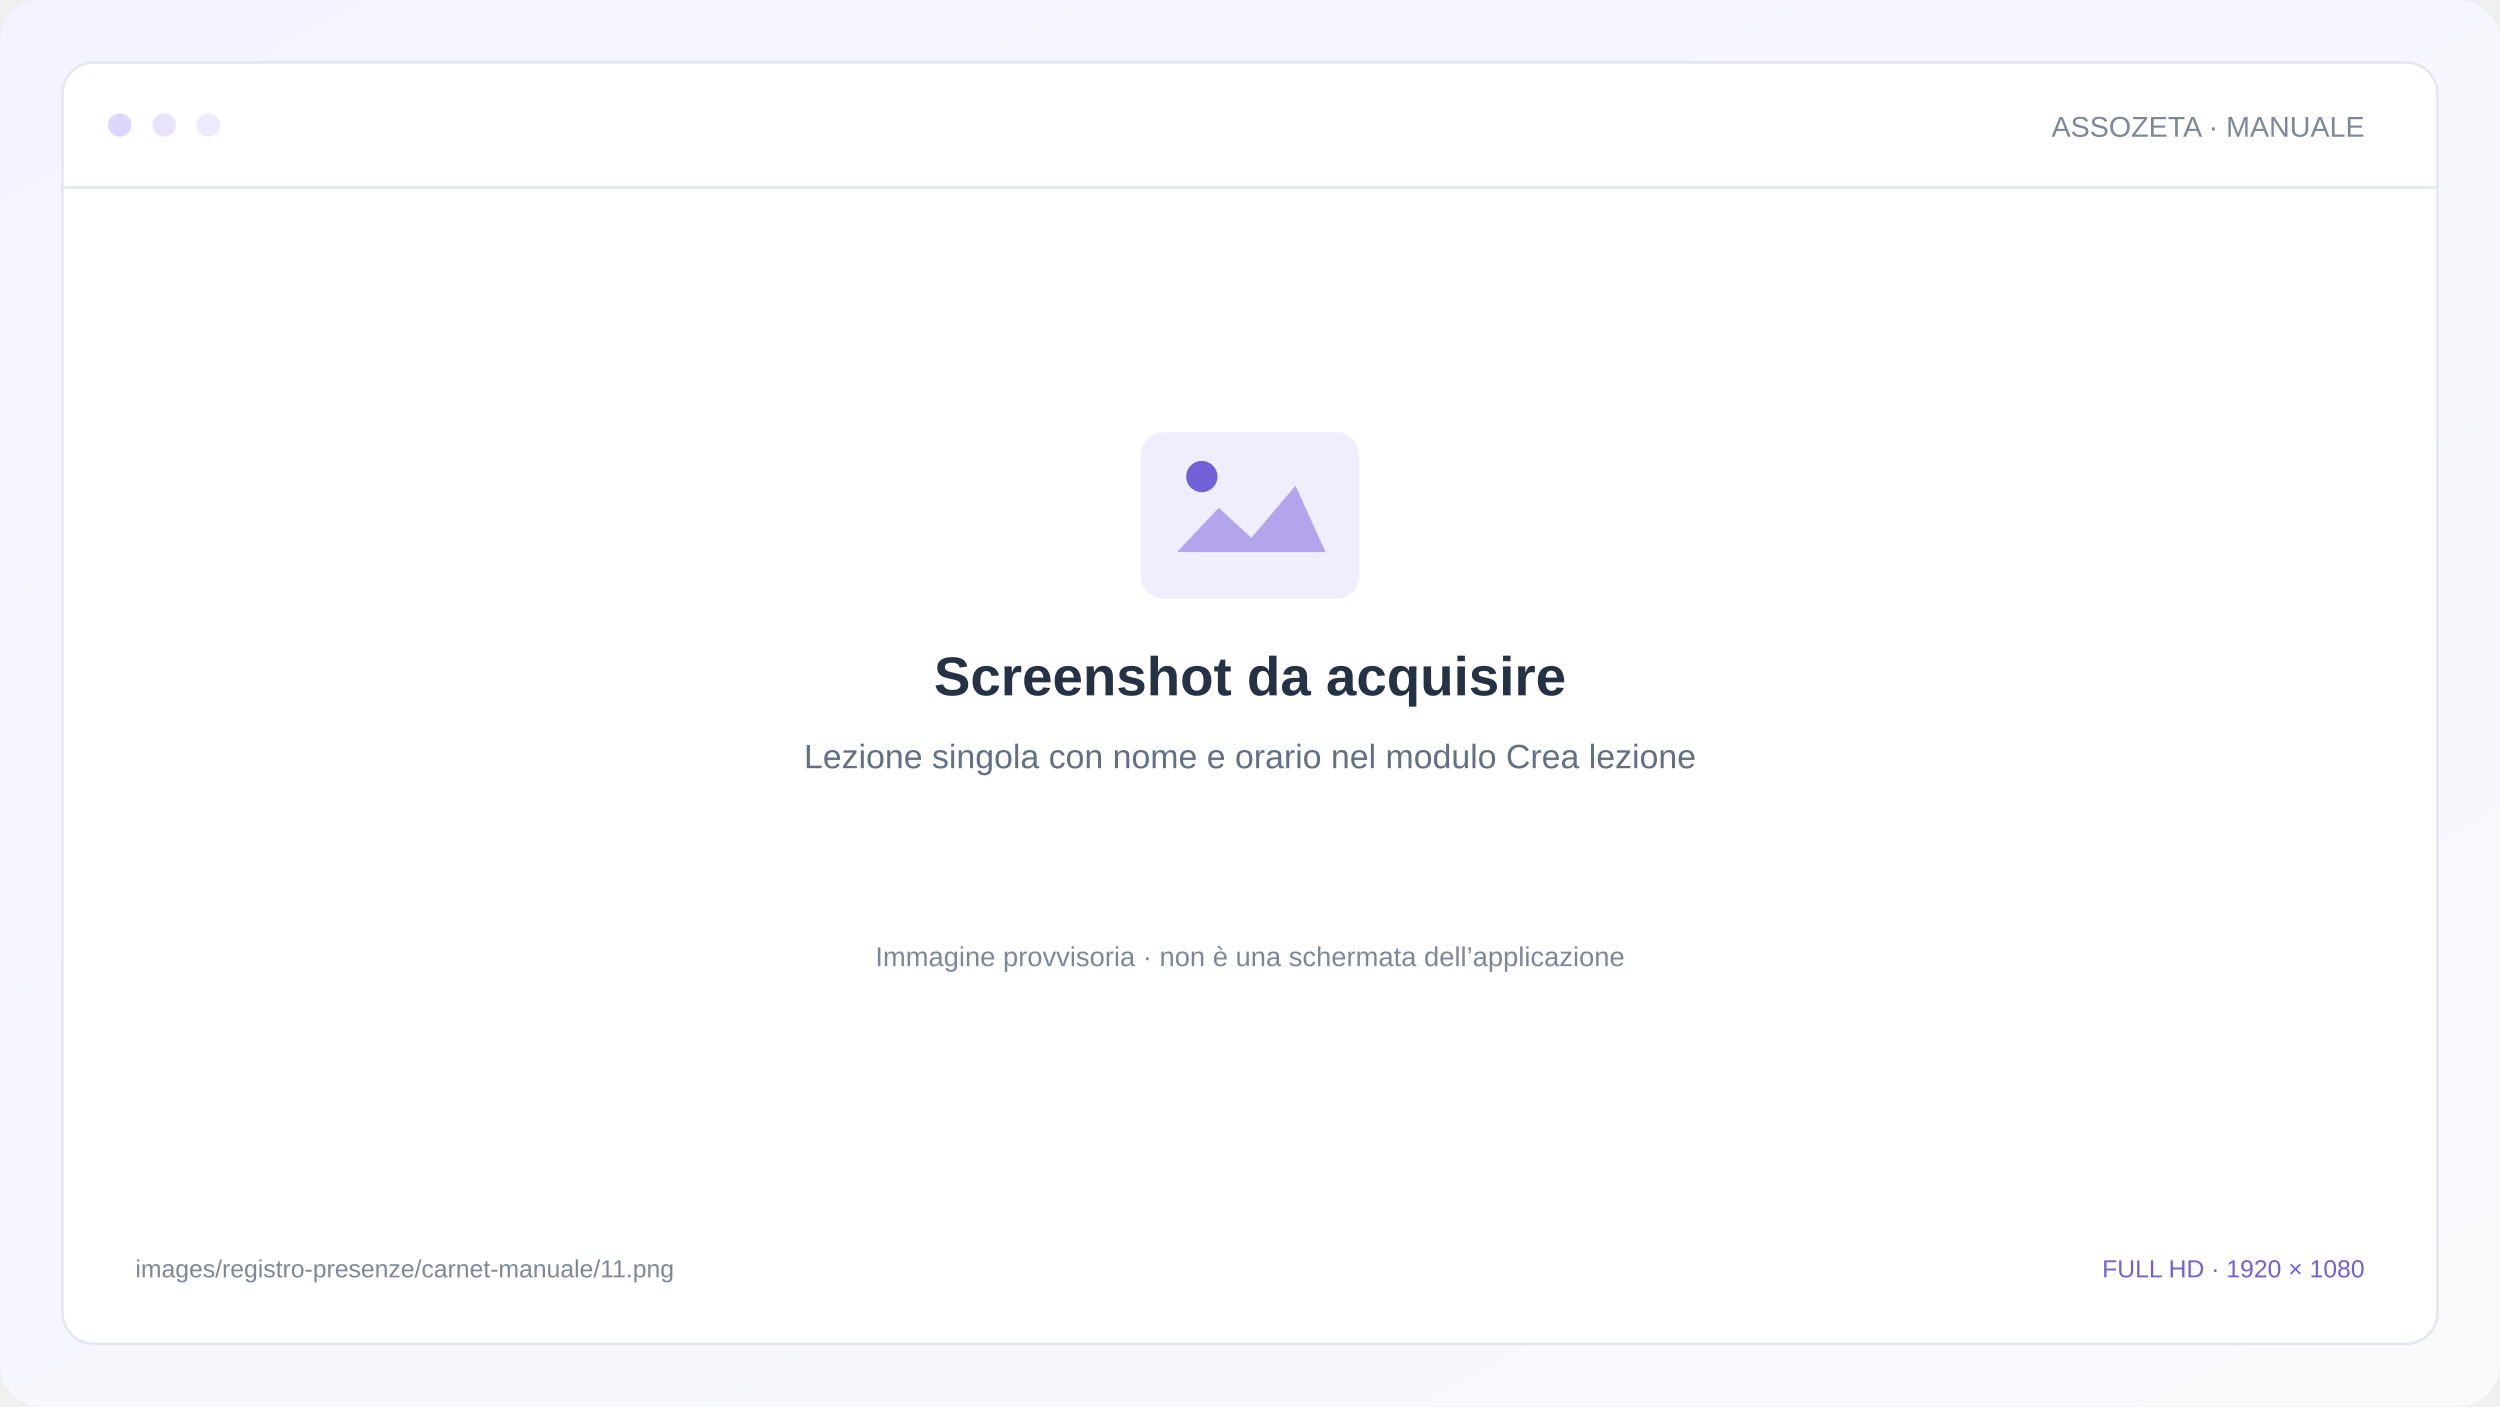
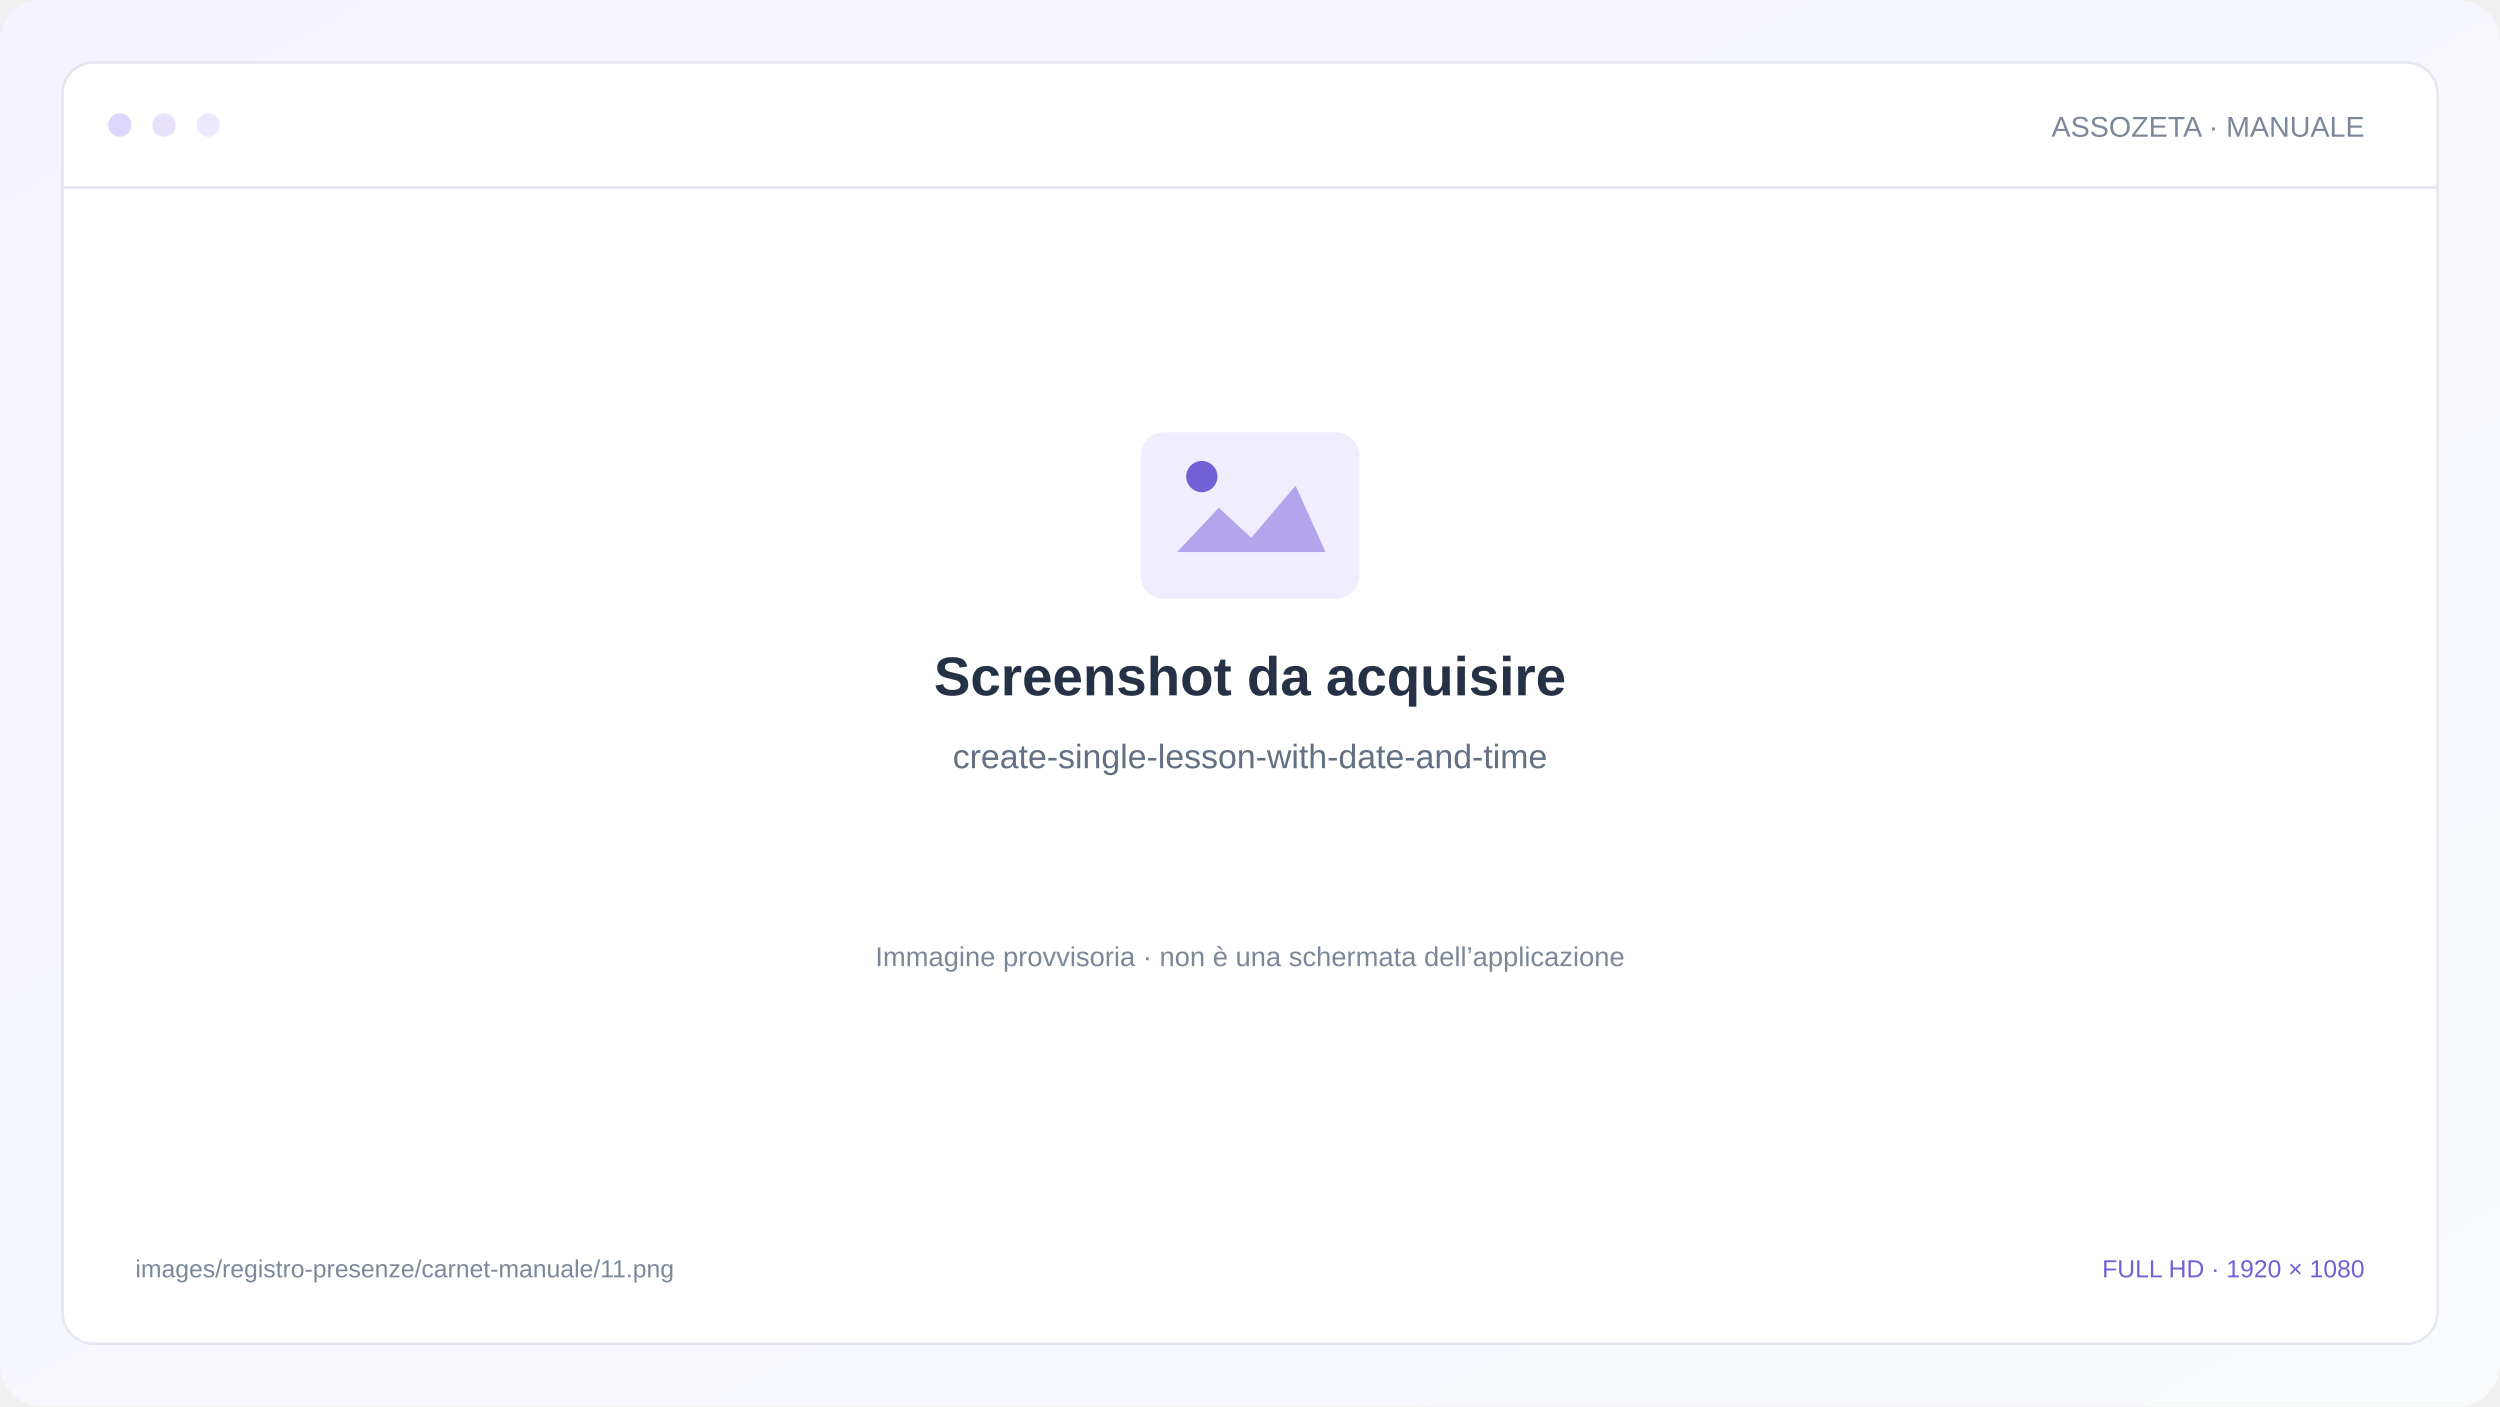
<svg xmlns="http://www.w3.org/2000/svg" width="1920" height="1080" viewBox="0 0 1920 1080" data-assozeta-manuale-placeholder="true" role="img" aria-labelledby="title description">
  <defs>
    <linearGradient id="surface" x2="1" y2="1">
      <stop stop-color="#f5f3ff" />
      <stop offset="1" stop-color="#f8fafc" />
    </linearGradient>
  </defs>
  <rect width="1920" height="1080" rx="32" fill="url(#surface)" />
  <rect x="48" y="48" width="1824" height="984" rx="24" fill="#fff" stroke="#e5e7ef" stroke-width="2" />
  <path d="M48 144H1872" stroke="#e5e7ef" stroke-width="2" />
  <circle cx="92" cy="96" r="9" fill="#ddd6fe" />
  <circle cx="126" cy="96" r="9" fill="#e8e3fa" />
  <circle cx="160" cy="96" r="9" fill="#ede9fe" />
  <text x="1816" y="105" text-anchor="end" font-family="Arial, sans-serif" font-size="22" fill="#7c879a">ASSOZETA · MANUALE</text>
  <rect x="876" y="332" width="168" height="128" rx="18" fill="#f0edff" />
  <path d="M904 424l32-34 25 23 34-40 23 51H904z" fill="#b4a4ec" />
  <circle cx="923" cy="366" r="12" fill="#7160d6" />
  <text x="960" y="534" text-anchor="middle" font-family="Arial, sans-serif" font-size="42" font-weight="700" fill="#253145">Screenshot da acquisire</text>
  <text x="960" y="590" text-anchor="middle" font-family="Arial, sans-serif" font-size="26" fill="#637083">
-     <tspan x="960" dy="0">Lezione singola con nome e orario nel modulo Crea lezione</tspan>
+     <tspan x="960" dy="0">create-single-lesson-with-date-and-time</tspan>
  </text>
  <text x="960" y="742" text-anchor="middle" font-family="Arial, sans-serif" font-size="21" fill="#7c879a">Immagine provvisoria · non è una schermata dell’applicazione</text>
  <text x="104" y="981" font-family="Arial, sans-serif" font-size="19" fill="#7c879a">images/registro-presenze/carnet-manuale/11.png</text>
  <text x="1816" y="981" text-anchor="end" font-family="Arial, sans-serif" font-size="19" fill="#7160d6">FULL HD · 1920 × 1080</text>
</svg>
